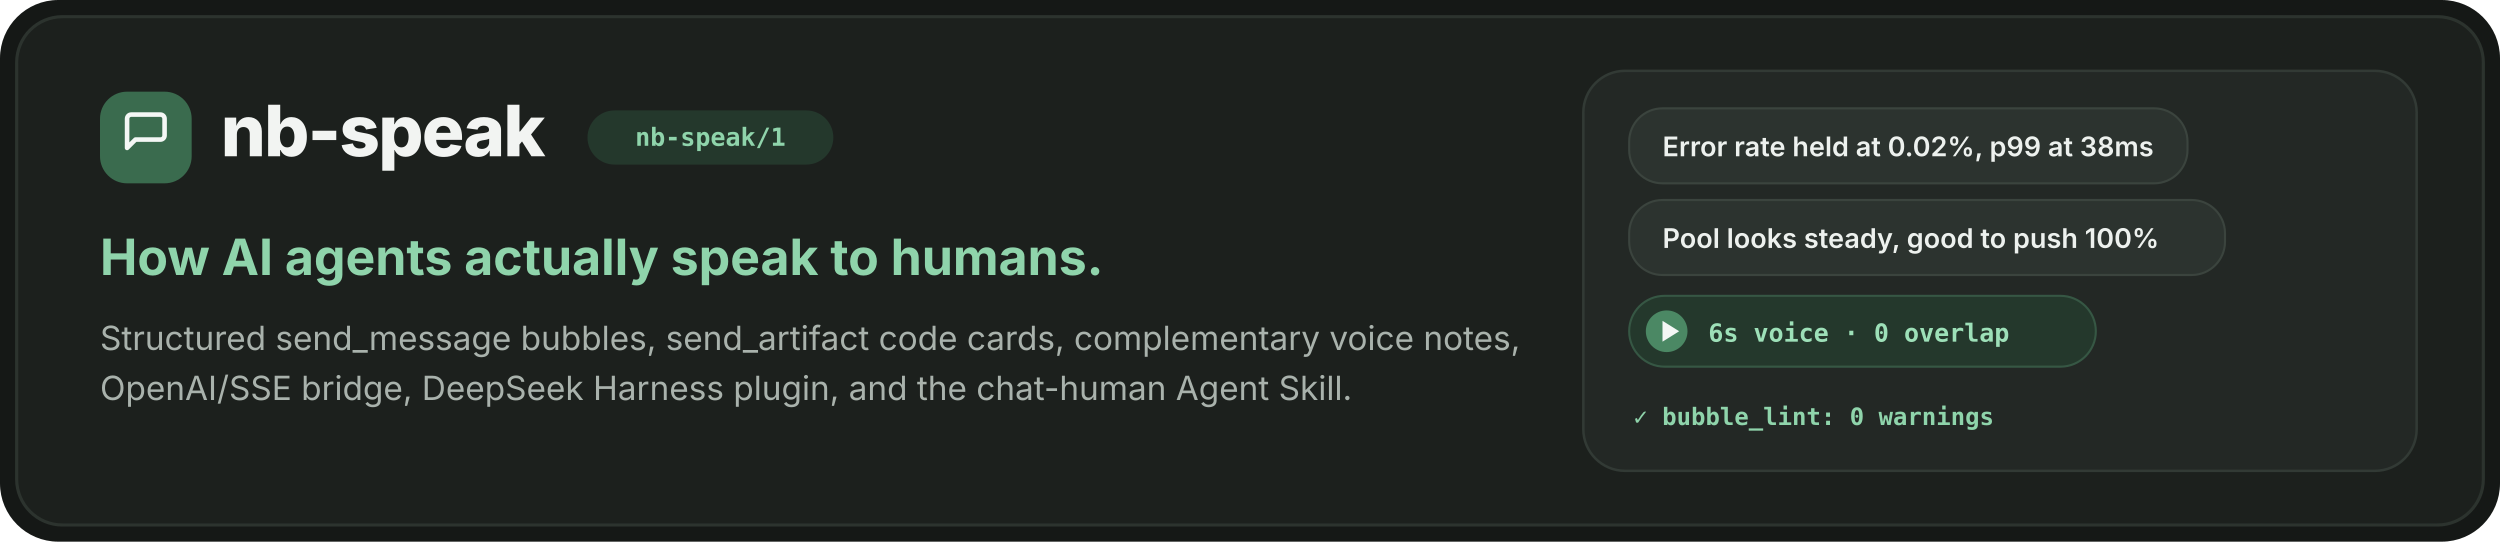
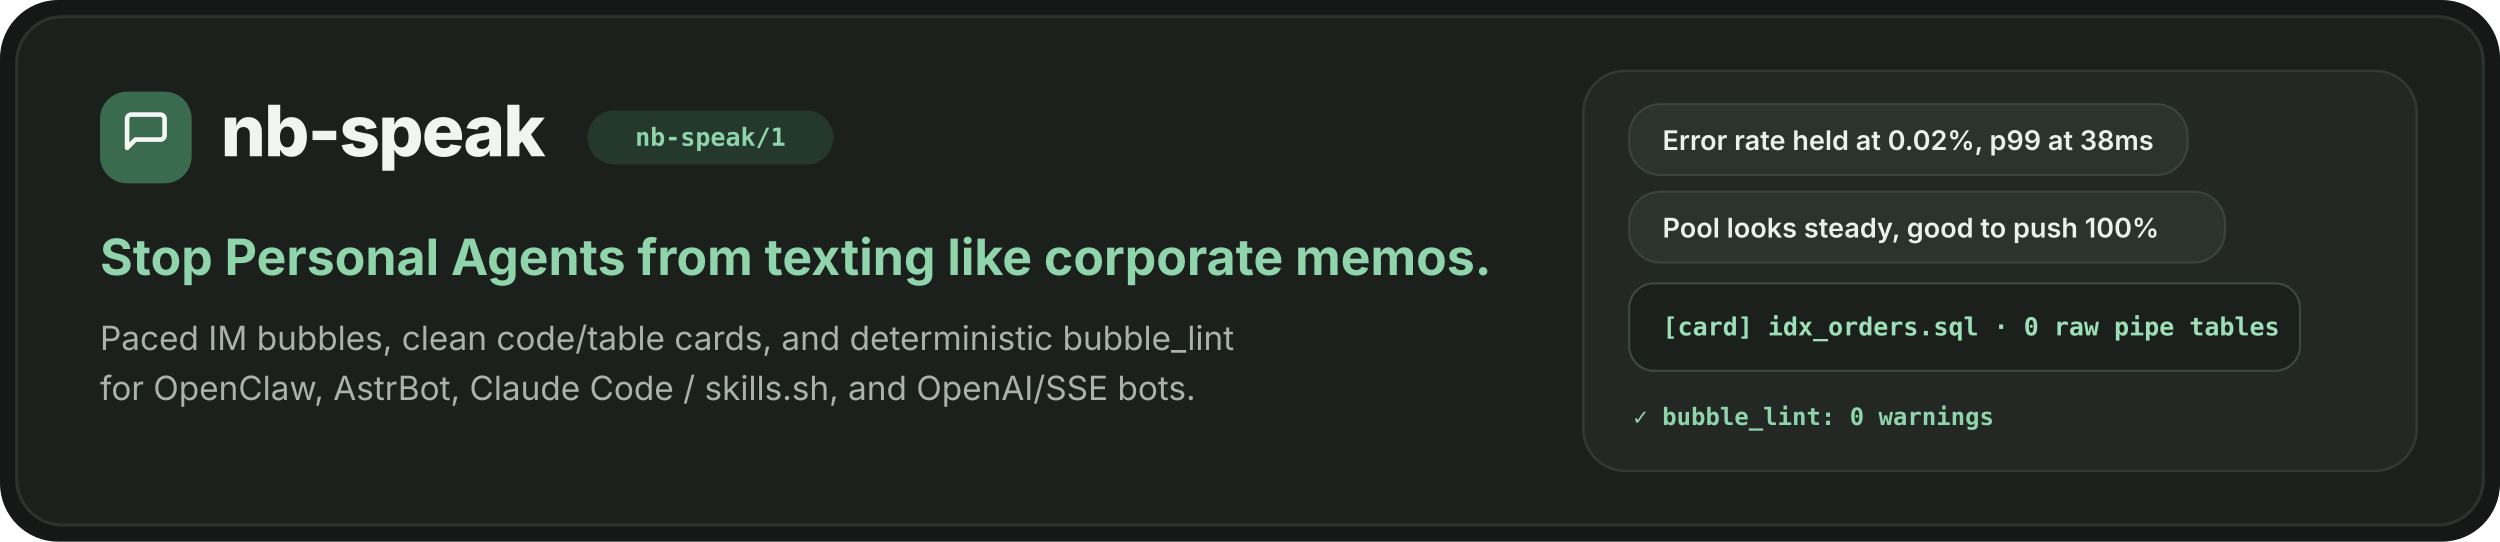
<svg xmlns="http://www.w3.org/2000/svg" viewBox="0 0 1200 260" width="1200" height="260">
  <rect width="1200" height="260" rx="28" fill="#151816" />
  <rect x="8" y="8" width="1184" height="244" rx="22" fill="#1c201d" stroke="#2c332e" stroke-width="1.5" />
  <rect x="48" y="44" width="44" height="44" rx="13" fill="#3a6b4e" />
  <path d="M79 65a2 2 0 0 1-2 2H65l-4 4V57a2 2 0 0 1 2-2h14a2 2 0 0 1 2 2z" fill="none" stroke="#f4f7f5" stroke-width="2.2" stroke-linecap="round" stroke-linejoin="round" />
  <text x="106" y="75" font-family="-apple-system, BlinkMacSystemFont, 'Segoe UI', system-ui, sans-serif" font-size="34" font-weight="800" letter-spacing="-0.8" fill="#f2f4f2">nb-speak</text>
  <rect x="282" y="53" width="118" height="26" rx="13" fill="#24382c" />
  <text x="341" y="70" text-anchor="middle" font-family="ui-monospace, SFMono-Regular, Consolas, monospace" font-size="12" font-weight="700" fill="#8fd4ab">nb-speak/1</text>
-   <text x="48" y="132" font-family="-apple-system, BlinkMacSystemFont, 'Segoe UI', system-ui, sans-serif" font-size="24" font-weight="700" fill="#8fd4ab">How AI agents actually speak to humans.</text>
-   <text x="48" y="168" font-family="-apple-system, BlinkMacSystemFont, 'Segoe UI', system-ui, sans-serif" font-size="16" fill="#a9b2ac">Structured send_message bubbles, send_artifact code cards, complementary voice notes,</text>
-   <text x="48" y="192" font-family="-apple-system, BlinkMacSystemFont, 'Segoe UI', system-ui, sans-serif" font-size="16" fill="#a9b2ac">OpenAI/SSE bridge, DeepSeek Harness plugin, and the chat-human Agent Skill.</text>
+   <text x="48" y="132" font-family="-apple-system, BlinkMacSystemFont, 'Segoe UI', system-ui, sans-serif" font-size="24" font-weight="700" fill="#8fd4ab">Stop Personal Agents from texting like corporate memos.</text>
+   <text x="48" y="168" font-family="-apple-system, BlinkMacSystemFont, 'Segoe UI', system-ui, sans-serif" font-size="16" fill="#a9b2ac">Paced IM bubbles, clean code/table cards, and deterministic bubble_lint</text>
+   <text x="48" y="192" font-family="-apple-system, BlinkMacSystemFont, 'Segoe UI', system-ui, sans-serif" font-size="16" fill="#a9b2ac">for OpenClaw, AstrBot, Claude Code / skills.sh, and OpenAI/SSE bots.</text>
  <rect x="760" y="34" width="400" height="192" rx="20" fill="#232825" stroke="#323a35" stroke-width="1.2" />
-   <rect x="782" y="52" width="268" height="36" rx="16" fill="#2c332f" stroke="#3b443e" stroke-width="1" />
-   <text x="798" y="75" font-family="-apple-system, BlinkMacSystemFont, 'Segoe UI', sans-serif" font-size="13" font-weight="600" fill="#edf1ee">Error rate held at 0.02%, p99 at 38ms</text>
-   <rect x="782" y="96" width="286" height="36" rx="16" fill="#2c332f" stroke="#3b443e" stroke-width="1" />
-   <text x="798" y="119" font-family="-apple-system, BlinkMacSystemFont, 'Segoe UI', sans-serif" font-size="13" font-weight="600" fill="#edf1ee">Pool looks steady, good to push 100%</text>
-   <rect x="782" y="142" width="224" height="34" rx="17" fill="#24382c" stroke="#365744" stroke-width="1" />
-   <circle cx="800" cy="159" r="10" fill="#4b8864" />
-   <polygon points="798,154 798,164 806,159" fill="#f4f7f5" />
-   <text x="820" y="164" font-family="ui-monospace, SFMono-Regular, Consolas, monospace" font-size="12" font-weight="700" fill="#9de0b8">6s voice · 0 overlap</text>
+   <rect x="782" y="50" width="268" height="34" rx="15" fill="#2c332f" stroke="#3b443e" stroke-width="1" />
+   <text x="798" y="72" font-family="-apple-system, BlinkMacSystemFont, 'Segoe UI', sans-serif" font-size="13" font-weight="600" fill="#edf1ee">Error rate held at 0.02%, p99 at 38ms</text>
+   <rect x="782" y="92" width="286" height="34" rx="15" fill="#2c332f" stroke="#3b443e" stroke-width="1" />
+   <text x="798" y="114" font-family="-apple-system, BlinkMacSystemFont, 'Segoe UI', sans-serif" font-size="13" font-weight="600" fill="#edf1ee">Pool looks steady, good to push 100%</text>
+   <rect x="782" y="136" width="322" height="42" rx="12" fill="#1c201d" stroke="#3c4a41" stroke-width="1" />
+   <text x="798" y="161" font-family="ui-monospace, SFMono-Regular, Consolas, monospace" font-size="12" font-weight="700" fill="#9de0b8">[card] idx_orders.sql · 0 raw pipe tables</text>
  <text x="784" y="204" font-family="ui-monospace, SFMono-Regular, Consolas, monospace" font-size="11.5" font-weight="700" fill="#8fd4ab">✓ bubble_lint: 0 warnings</text>
</svg>
